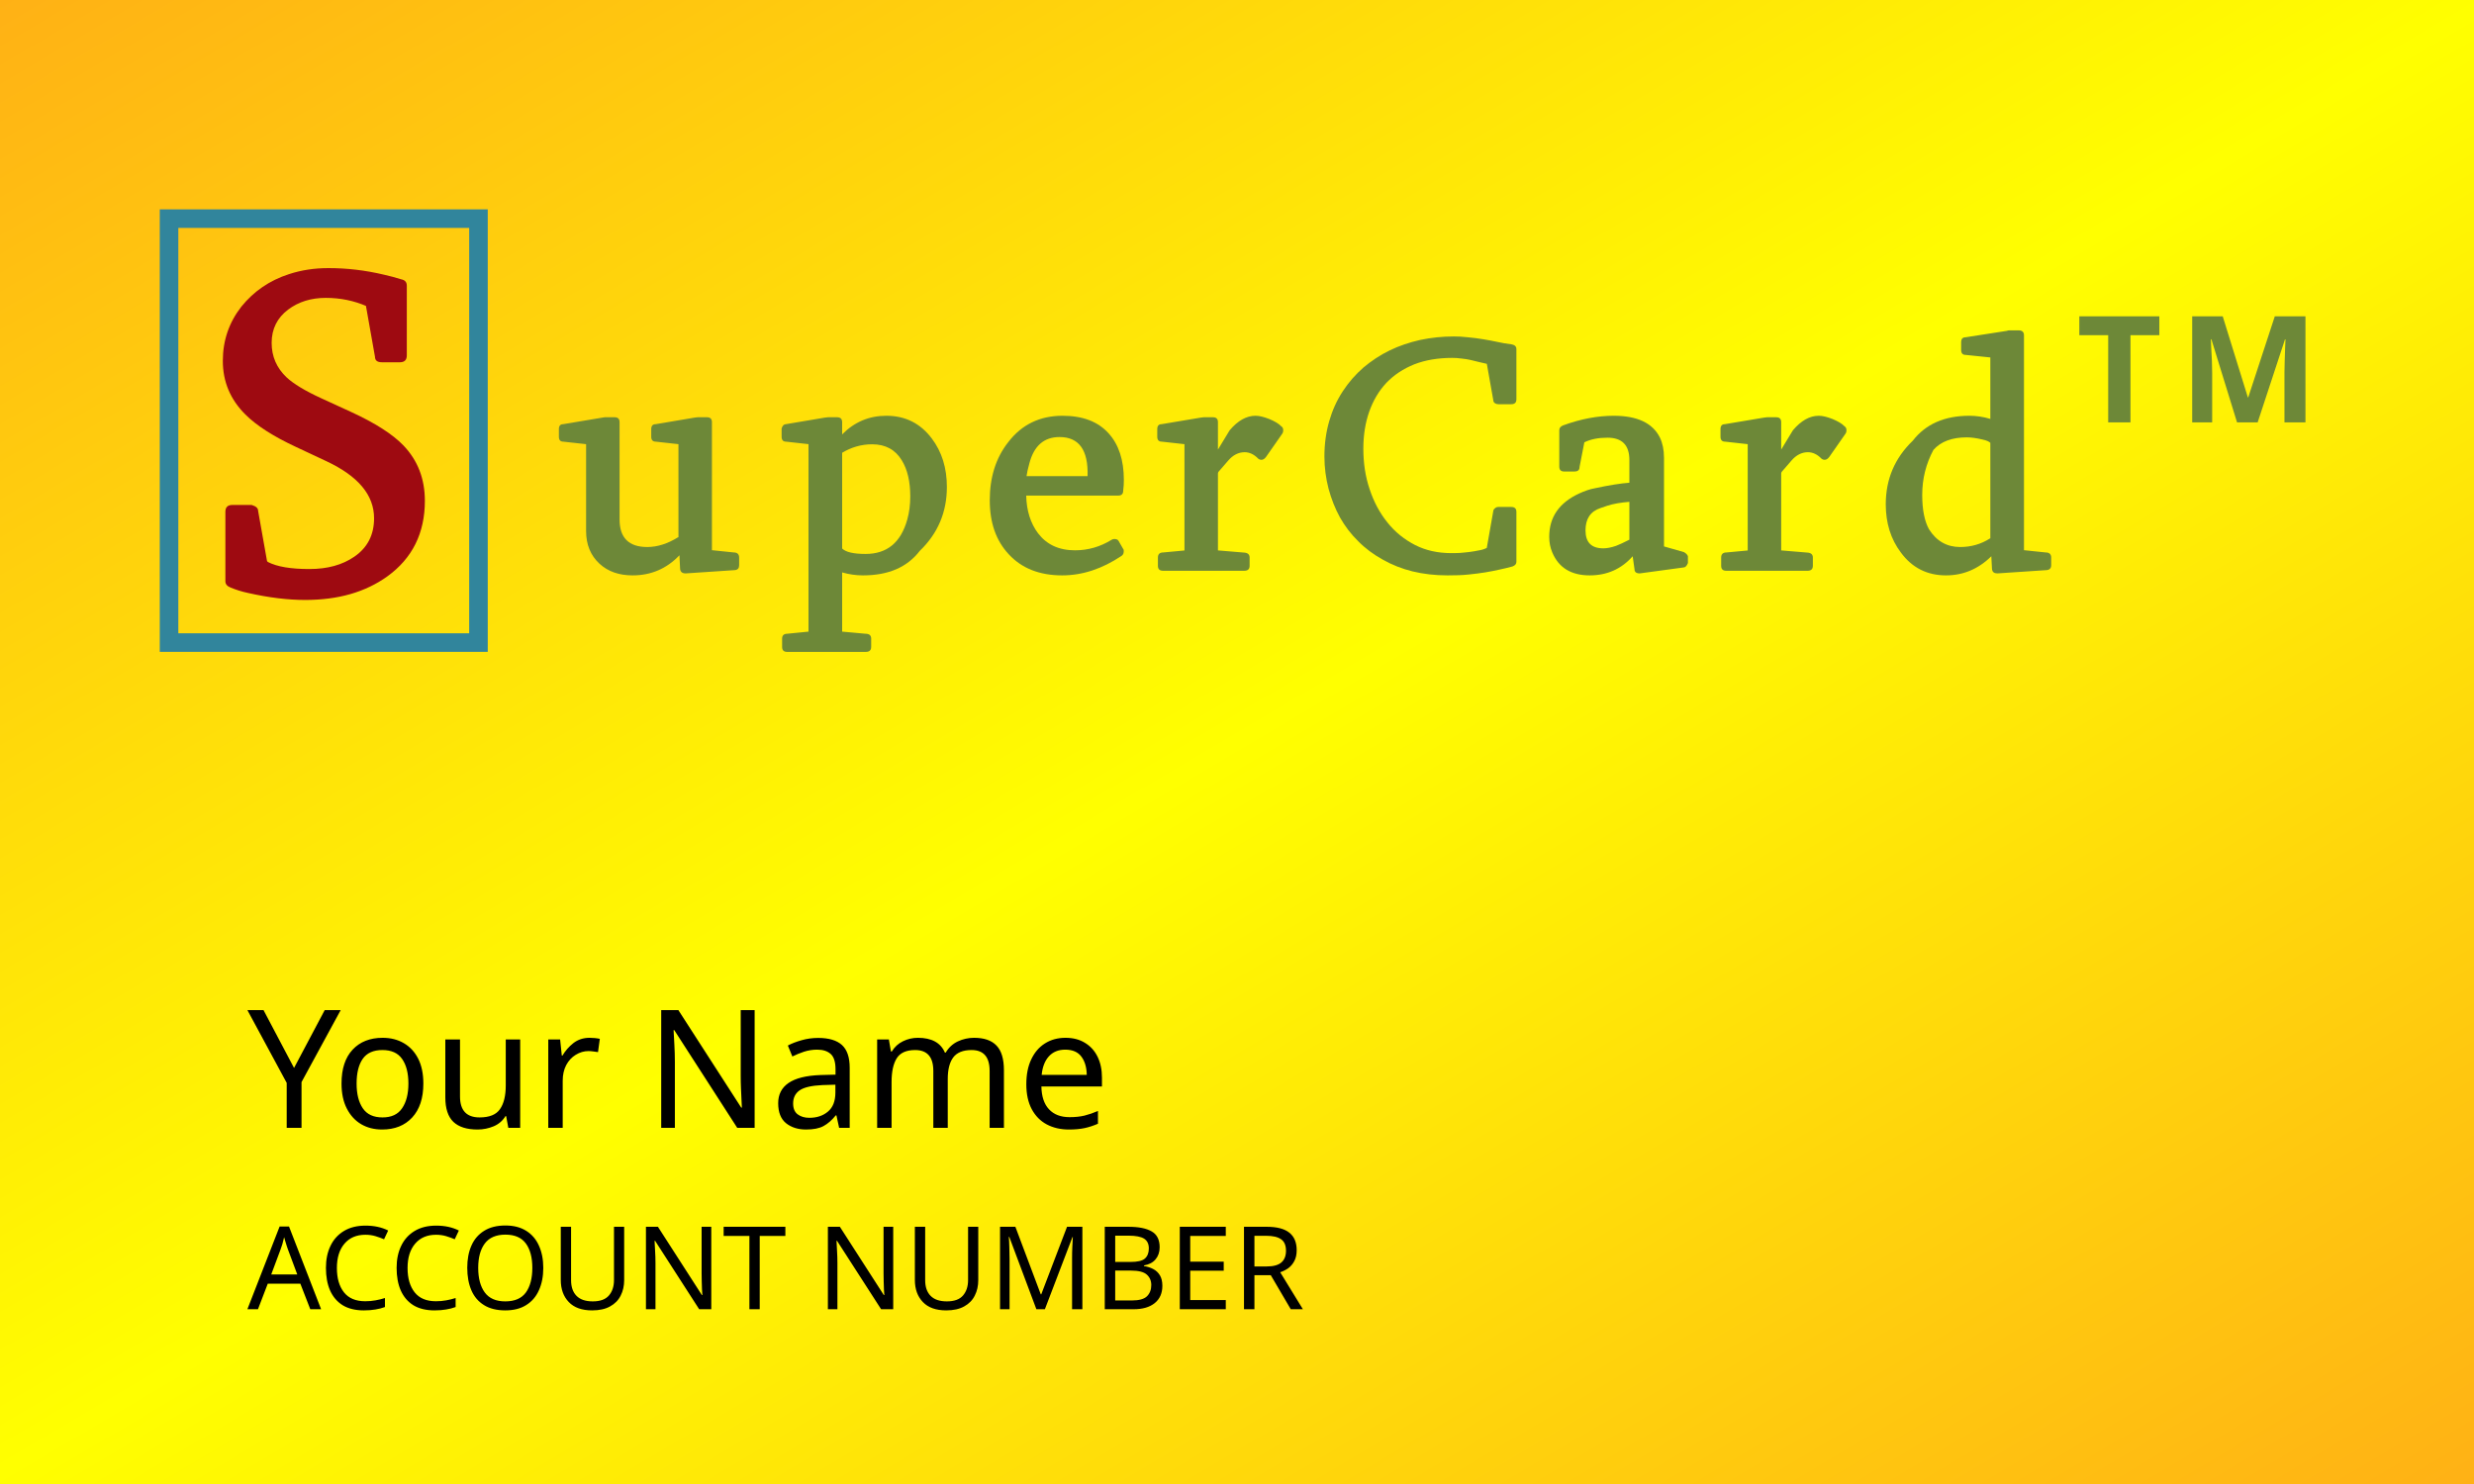
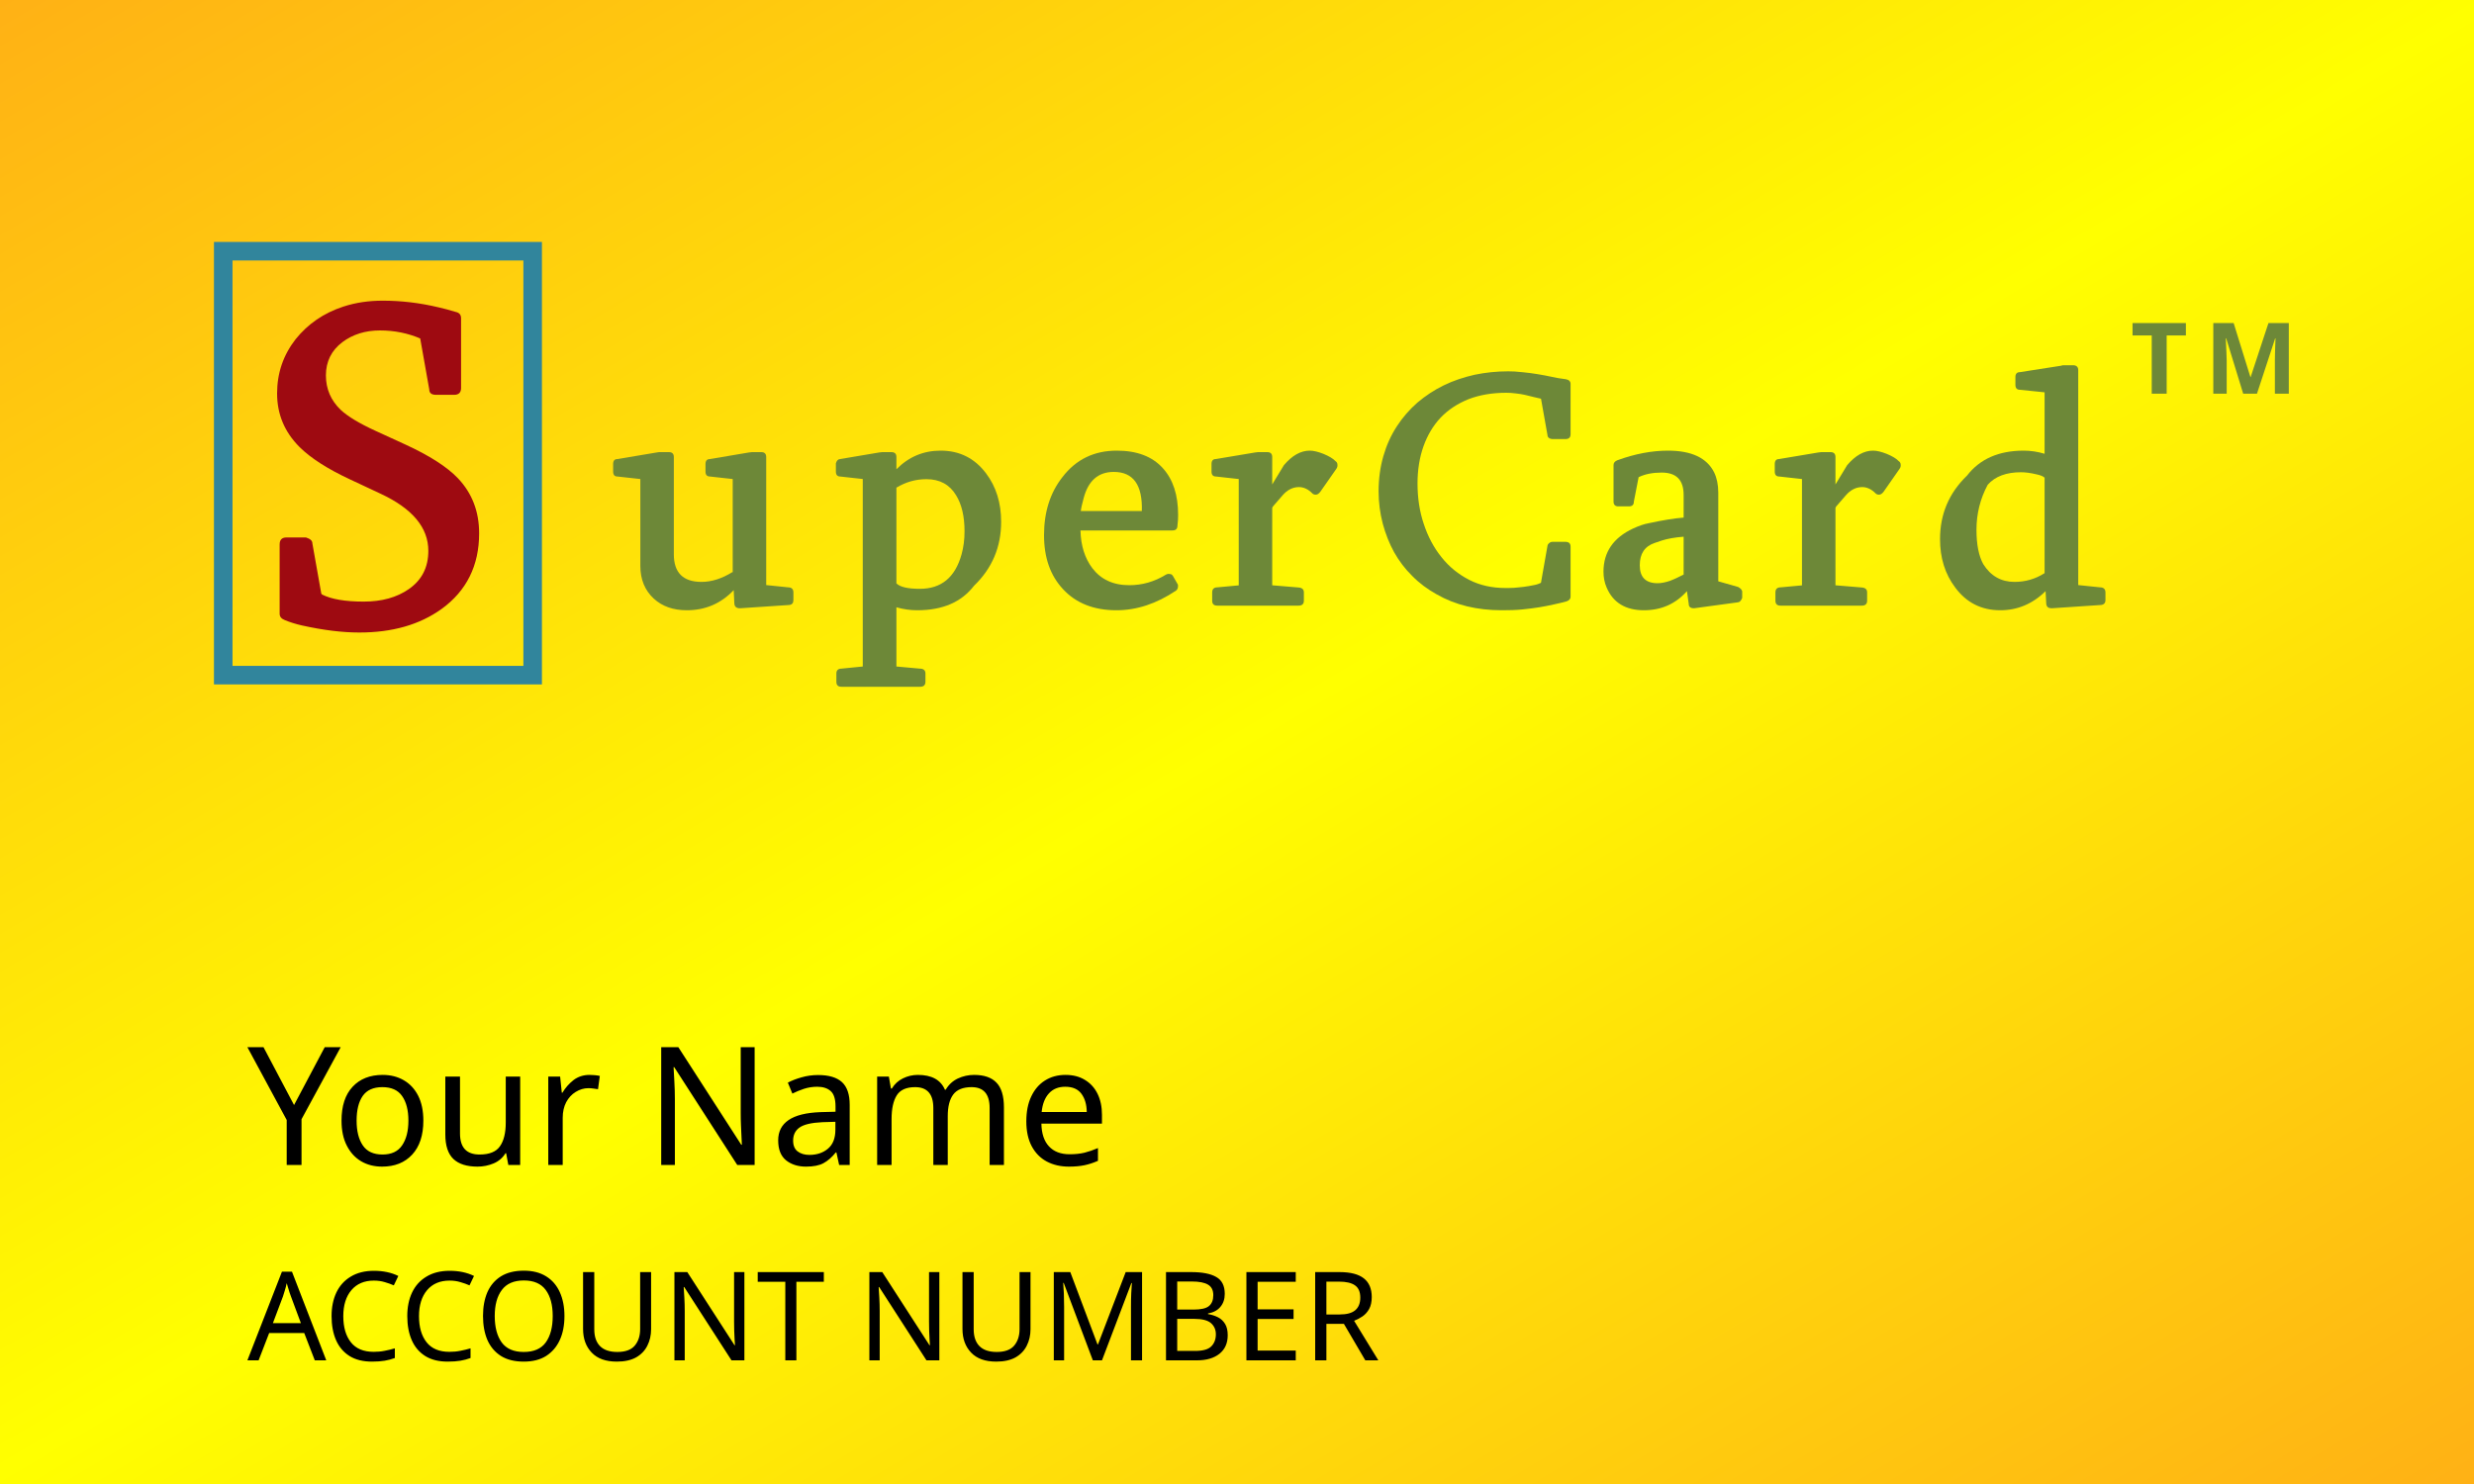
<svg xmlns="http://www.w3.org/2000/svg" width="300" height="180">
  <defs>
    <linearGradient id="supercardGradient" x1="0" y1="0" x2="1" y2="1">
      <stop stop-color="#ffb115" offset="0" />
      <stop stop-color="#ffff00" offset="0.5" />
      <stop stop-color="#ffb115" offset="1" />
    </linearGradient>
  </defs>
  <rect x="0" y="0" width="300" height="180" fill="url(#supercardGradient)" />
-   <text x="30" y="136.8" font-family="Sans-serif" font-size="20">Your Name</text>
-   <text x="30" y="158.8" font-family="Noto Sans" font-size="14" font-weight="500">ACCOUNT NUMBER</text>
-   <path fill="#9e0a11" d="M 46.3,43.94 C 45.75,43.94 45.47,43.72 45.47,43.27 L 44.36,37.02 C 44.36,37.08 44.38,37.13 44.44,37.13 42.91,36.47 41.27,36.13 39.5,36.13 37.72,36.13 36.19,36.61 34.94,37.55 33.61,38.55 32.94,39.91 32.94,41.58 32.94,43.25 33.55,44.63 34.75,45.77 35.58,46.55 37,47.41 38.94,48.3 L 42.58,49.97 C 45.47,51.3 47.61,52.66 48.94,54.05 50.66,55.86 51.52,58.08 51.52,60.75 51.52,64.66 50,67.72 46.97,69.91 44.3,71.83 41,72.77 37,72.77 34.94,72.77 32.63,72.5 30.02,71.91 29.27,71.75 28.58,71.52 27.97,71.27 27.55,71.11 27.33,70.86 27.33,70.5 L 27.33,62.08 C 27.33,61.52 27.61,61.25 28.16,61.25 L 30.52,61.25 C 31.05,61.41 31.3,61.63 31.3,61.97 L 32.41,68.22 C 32.38,68.11 32.36,68.05 32.36,68.02 L 32.47,68.16 C 33.61,68.75 35.3,69.02 37.52,69.02 39.72,69.02 41.52,68.52 42.97,67.52 44.58,66.41 45.36,64.86 45.36,62.86 45.36,60.05 43.44,57.75 39.58,55.94 L 35.91,54.22 C 33.16,52.94 31.11,51.63 29.75,50.27 27.91,48.44 27.02,46.27 27.02,43.77 27.02,41.3 27.77,39.11 29.27,37.19 30.75,35.36 32.66,34.02 35.05,33.25 36.58,32.75 38.16,32.52 39.83,32.52 42.02,32.52 44.27,32.77 46.61,33.33 47.25,33.47 47.94,33.66 48.66,33.88 49.11,33.97 49.33,34.22 49.33,34.66 L 49.33,43.11 C 49.33,43.66 49.05,43.94 48.5,43.94 L 46.3,43.94 z" />
-   <rect x="20.5" y="26.52" width="37.52" height="51.42" stroke="#31859c" stroke-width="2.25" fill="none" />
-   <path fill="#6d8838" d="M 82.39,67.35 C 80.83,68.99 78.93,69.79 76.71,69.79 75.07,69.79 73.73,69.33 72.69,68.37 71.61,67.37 71.07,66.05 71.07,64.41 L 71.07,53.69 C 71.07,53.83 71.11,53.89 71.21,53.89 L 68.31,53.57 C 67.95,53.57 67.77,53.37 67.77,52.97 L 67.77,52.05 C 67.77,51.65 67.95,51.45 68.29,51.45 L 73.07,50.65 C 73.11,50.65 73.19,50.63 73.33,50.61 L 74.53,50.61 C 74.93,50.61 75.13,50.81 75.13,51.21 L 75.13,63.01 C 75.13,65.23 76.25,66.35 78.49,66.35 79.71,66.35 80.97,65.95 82.25,65.15 82.25,65.15 82.27,65.19 82.27,65.27 L 82.27,53.69 C 82.27,53.83 82.31,53.89 82.41,53.89 L 79.53,53.57 C 79.15,53.57 78.97,53.37 78.97,52.97 L 78.97,52.05 C 78.97,51.65 79.15,51.45 79.51,51.45 L 84.25,50.65 C 84.31,50.65 84.43,50.63 84.61,50.61 L 85.73,50.61 C 86.13,50.61 86.33,50.81 86.33,51.21 L 86.33,66.91 C 86.33,66.77 86.25,66.71 86.09,66.71 L 88.99,67.01 C 89.41,67.01 89.63,67.23 89.63,67.63 L 89.63,68.55 C 89.63,68.91 89.47,69.11 89.13,69.15 L 83.15,69.55 C 82.73,69.55 82.51,69.37 82.47,69.01 L 82.39,67.35 z" />
-   <path fill="#6d8838" d="M 102.12,66.53 C 102.56,66.97 103.5,67.19 104.96,67.19 107.56,67.19 109.24,65.81 110.02,63.01 110.26,62.15 110.38,61.21 110.38,60.21 110.38,58.41 110.04,56.95 109.36,55.85 108.58,54.55 107.38,53.89 105.76,53.89 104.44,53.89 103.22,54.25 102.1,54.93 102.12,54.93 102.12,54.89 102.12,54.81 L 102.12,66.53 z M 100.04,50.65 C 100.1,50.65 100.2,50.63 100.4,50.61 L 101.5,50.61 C 101.92,50.61 102.12,50.81 102.12,51.21 L 102.12,52.69 C 103.6,51.19 105.38,50.43 107.48,50.43 109.78,50.43 111.6,51.35 112.98,53.17 114.22,54.81 114.82,56.77 114.82,59.07 114.82,62.13 113.72,64.71 111.54,66.81 110,68.81 107.72,69.79 104.64,69.79 103.8,69.79 102.96,69.67 102.12,69.43 L 102.12,76.79 C 102.12,76.65 102.04,76.59 101.88,76.59 L 104.96,76.87 C 105.4,76.87 105.64,77.07 105.64,77.45 L 105.64,78.47 C 105.64,78.87 105.42,79.07 105,79.07 L 95.44,79.07 C 95.04,79.07 94.84,78.87 94.84,78.47 L 94.84,77.45 C 94.84,77.07 95.06,76.87 95.46,76.87 L 98.26,76.59 C 98.12,76.59 98.04,76.65 98.04,76.79 L 98.04,53.69 C 98.04,53.83 98.1,53.89 98.2,53.89 L 95.32,53.57 C 94.96,53.57 94.78,53.37 94.78,52.97 L 94.78,51.97 C 94.88,51.63 95.06,51.45 95.3,51.45 L 100.04,50.65 z" />
-   <path fill="#6d8838" d="M 128.48,53.01 C 126.6,53.01 125.38,54.07 124.82,56.21 124.64,56.87 124.52,57.39 124.48,57.75 L 131.88,57.75 C 131.98,54.59 130.84,53.01 128.48,53.01 z M 124.44,60.11 C 124.48,61.93 124.96,63.47 125.88,64.69 126.92,66.05 128.4,66.75 130.36,66.75 131.96,66.75 133.44,66.31 134.8,65.47 135,65.35 135.22,65.35 135.5,65.45 135.54,65.51 135.6,65.57 135.64,65.61 L 136.26,66.69 C 136.3,67.03 136.22,67.27 136.02,67.41 133.64,69.01 131.24,69.79 128.8,69.79 126.08,69.79 123.92,68.95 122.34,67.25 120.78,65.59 120.02,63.41 120.02,60.67 120.02,57.89 120.76,55.53 122.26,53.63 123.9,51.49 126.1,50.43 128.84,50.43 131.28,50.43 133.14,51.13 134.42,52.55 135.66,53.91 136.28,55.79 136.28,58.23 136.28,58.63 136.26,59.07 136.2,59.51 136.2,59.91 136,60.11 135.6,60.11 L 124.44,60.11 z" />
-   <path fill="#6d8838" d="M 152.25,50.43 C 152.71,50.43 153.27,50.57 153.93,50.83 154.59,51.11 155.07,51.39 155.37,51.71 155.47,51.77 155.55,51.87 155.59,52.03 155.63,52.27 155.59,52.47 155.47,52.63 L 153.53,55.41 C 153.35,55.65 153.17,55.77 152.97,55.77 152.81,55.77 152.69,55.73 152.57,55.63 152.07,55.11 151.51,54.85 150.93,54.85 150.19,54.85 149.51,55.19 148.93,55.87 L 147.77,57.21 C 147.73,57.27 147.69,57.35 147.69,57.41 L 147.69,66.95 C 147.69,66.83 147.65,66.77 147.55,66.75 L 150.91,67.03 C 151.33,67.07 151.53,67.27 151.53,67.63 L 151.53,68.63 C 151.53,69.03 151.31,69.23 150.89,69.23 L 141.03,69.23 C 140.61,69.23 140.41,69.03 140.41,68.63 L 140.41,67.63 C 140.41,67.23 140.61,67.01 141.05,67.01 L 143.85,66.75 C 143.69,66.75 143.63,66.81 143.63,66.95 L 143.63,53.69 C 143.63,53.83 143.67,53.89 143.77,53.89 L 140.89,53.57 C 140.51,53.57 140.33,53.37 140.33,52.97 L 140.33,52.05 C 140.33,51.65 140.51,51.45 140.85,51.45 L 145.63,50.65 C 145.83,50.63 145.93,50.61 145.97,50.61 L 147.09,50.61 C 147.49,50.61 147.69,50.81 147.69,51.21 L 147.69,54.53 149.11,52.19 C 150.11,51.01 151.15,50.43 152.25,50.43 z" />
-   <path fill="#6d8838" d="M 176.3,40.81 C 176.78,40.81 177.34,40.83 178,40.91 178.64,40.97 179.28,41.05 179.86,41.15 180.46,41.25 181.02,41.35 181.56,41.47 182.08,41.59 182.68,41.69 183.32,41.77 183.7,41.85 183.88,42.03 183.88,42.35 L 183.88,48.43 C 183.88,48.83 183.68,49.03 183.24,49.03 L 181.7,49.03 C 181.54,49.03 181.4,48.99 181.28,48.91 181.14,48.81 181.08,48.69 181.08,48.55 L 180.28,44.05 C 180.28,44.09 180.32,44.11 180.38,44.15 180.1,44.09 179.78,44.01 179.42,43.93 179.06,43.83 178.7,43.75 178.36,43.67 178.02,43.59 177.64,43.53 177.24,43.49 176.82,43.43 176.46,43.41 176.1,43.41 174.38,43.41 172.84,43.67 171.5,44.19 170.16,44.73 169.04,45.47 168.12,46.43 167.2,47.41 166.52,48.57 166.04,49.91 165.56,51.27 165.32,52.77 165.32,54.41 165.32,56.15 165.56,57.79 166.08,59.33 166.58,60.85 167.3,62.21 168.24,63.37 169.16,64.53 170.28,65.43 171.6,66.11 172.9,66.77 174.36,67.09 175.96,67.09 176.28,67.09 176.64,67.09 177,67.07 177.38,67.03 177.76,67.01 178.2,66.95 178.62,66.89 179.02,66.83 179.38,66.75 179.76,66.69 180.08,66.57 180.34,66.43 180.3,66.47 180.28,66.49 180.28,66.51 L 181.08,61.97 C 181.08,61.89 181.14,61.77 181.26,61.67 181.38,61.55 181.52,61.49 181.7,61.49 L 183.24,61.49 C 183.68,61.49 183.88,61.69 183.88,62.09 L 183.88,68.15 C 183.88,68.41 183.72,68.59 183.4,68.71 182.9,68.85 182.38,68.97 181.82,69.09 181.28,69.21 180.7,69.33 180.08,69.43 179.48,69.53 178.8,69.61 178.04,69.69 177.28,69.77 176.46,69.79 175.54,69.79 174.02,69.79 172.62,69.63 171.3,69.31 170,68.99 168.78,68.51 167.66,67.87 166.54,67.25 165.54,66.51 164.68,65.63 163.8,64.77 163.08,63.81 162.48,62.75 161.9,61.69 161.44,60.53 161.1,59.27 160.78,58.03 160.6,56.73 160.6,55.37 160.6,53.83 160.8,52.41 161.18,51.09 161.56,49.77 162.1,48.57 162.82,47.47 163.52,46.39 164.36,45.43 165.32,44.59 166.3,43.77 167.34,43.07 168.5,42.51 169.64,41.95 170.9,41.53 172.22,41.23 173.56,40.95 174.92,40.81 176.3,40.81 z" />
-   <path fill="#6d8838" d="M 197.58,60.87 C 196.52,60.95 195.64,61.11 194.94,61.33 194.8,61.37 194.5,61.47 194.06,61.63 192.86,62.03 192.26,62.93 192.26,64.33 192.26,65.79 192.98,66.51 194.42,66.51 194.86,66.51 195.38,66.41 195.96,66.21 196.36,66.05 196.92,65.81 197.6,65.45 197.58,65.47 197.58,65.51 197.58,65.57 L 197.58,60.87 z M 197.98,67.47 C 196.6,69.03 194.86,69.79 192.76,69.79 190.54,69.79 189.02,68.87 188.24,67.03 187.98,66.43 187.86,65.79 187.86,65.11 187.86,62.73 189.06,60.99 191.46,59.87 192.16,59.55 192.78,59.33 193.36,59.23 195.12,58.85 196.52,58.63 197.58,58.55 L 197.58,55.81 C 197.58,53.99 196.7,53.09 194.92,53.09 193.82,53.09 192.9,53.27 192.12,53.65 192.12,53.65 192.12,53.69 192.1,53.75 L 191.54,56.63 C 191.54,57.01 191.34,57.19 190.92,57.19 L 189.66,57.19 C 189.28,57.19 189.08,56.99 189.08,56.61 L 189.08,52.17 C 189.08,51.91 189.24,51.71 189.56,51.59 191.7,50.81 193.74,50.43 195.68,50.43 198.54,50.43 200.4,51.31 201.28,53.07 201.6,53.73 201.78,54.55 201.78,55.53 L 201.78,66.37 C 201.78,66.33 201.74,66.29 201.68,66.25 L 204.2,66.97 C 204.48,67.13 204.64,67.31 204.68,67.49 L 204.68,68.29 C 204.54,68.65 204.36,68.83 204.14,68.83 L 198.84,69.55 C 198.4,69.55 198.2,69.37 198.2,69.03 L 197.98,67.47 z" />
-   <path fill="#6d8838" d="M 220.55,50.43 C 221.01,50.43 221.57,50.57 222.23,50.83 222.89,51.11 223.37,51.39 223.67,51.71 223.77,51.77 223.85,51.87 223.89,52.03 223.93,52.27 223.89,52.47 223.77,52.63 L 221.83,55.41 C 221.65,55.65 221.47,55.77 221.27,55.77 221.11,55.77 220.99,55.73 220.87,55.63 220.37,55.11 219.81,54.85 219.23,54.85 218.49,54.85 217.81,55.19 217.23,55.87 L 216.07,57.21 C 216.03,57.27 215.99,57.35 215.99,57.41 L 215.99,66.95 C 215.99,66.83 215.95,66.77 215.85,66.75 L 219.21,67.03 C 219.63,67.07 219.83,67.27 219.83,67.63 L 219.83,68.63 C 219.83,69.03 219.61,69.23 219.19,69.23 L 209.33,69.23 C 208.91,69.23 208.71,69.03 208.71,68.63 L 208.71,67.63 C 208.71,67.23 208.91,67.01 209.35,67.01 L 212.15,66.75 C 211.99,66.75 211.93,66.81 211.93,66.95 L 211.93,53.69 C 211.93,53.83 211.97,53.89 212.07,53.89 L 209.19,53.57 C 208.81,53.57 208.63,53.37 208.63,52.97 L 208.63,52.05 C 208.63,51.65 208.81,51.45 209.15,51.45 L 213.93,50.65 C 214.13,50.63 214.23,50.61 214.27,50.61 L 215.39,50.61 C 215.79,50.61 215.99,50.81 215.99,51.21 L 215.99,54.53 217.41,52.19 C 218.41,51.01 219.45,50.43 220.55,50.43 z" />
-   <path fill="#6d8838" d="M 241.35,53.71 C 241.19,53.55 240.87,53.41 240.39,53.31 239.65,53.13 239.01,53.05 238.49,53.05 236.71,53.05 235.35,53.55 234.45,54.57 233.55,56.25 233.09,58.07 233.09,60.03 233.09,61.83 233.37,63.21 233.91,64.19 234.81,65.63 236.09,66.35 237.69,66.35 239.01,66.35 240.21,66.01 241.31,65.31 241.35,65.27 241.37,65.29 241.35,65.35 L 241.35,53.71 z M 243.35,40.13 C 243.45,40.09 243.55,40.07 243.63,40.07 L 244.79,40.07 C 245.21,40.07 245.43,40.27 245.43,40.67 L 245.43,66.91 C 245.43,66.77 245.35,66.71 245.19,66.71 L 248.07,67.01 C 248.51,67.01 248.73,67.23 248.73,67.63 L 248.73,68.55 C 248.73,68.91 248.55,69.11 248.19,69.15 L 242.21,69.55 C 241.81,69.55 241.59,69.39 241.55,69.01 L 241.47,67.47 C 239.89,69.03 238.05,69.79 235.97,69.79 233.69,69.79 231.87,68.87 230.51,67.03 229.27,65.39 228.67,63.43 228.67,61.17 228.67,58.13 229.75,55.57 231.95,53.45 233.51,51.43 235.81,50.43 238.81,50.43 239.63,50.43 240.49,50.55 241.35,50.81 L 241.35,43.17 C 241.35,43.29 241.39,43.37 241.49,43.37 L 238.37,43.05 C 237.99,43.05 237.81,42.85 237.81,42.43 L 237.81,41.51 C 237.81,41.11 237.99,40.91 238.35,40.91 L 243.35,40.13 z" />
-   <text x="251.78" y="51.23" font-family="Sans-serif" font-size="18" text-anchor="start" font-weight="bold" fill="#6d8838" letter-spacing="2">TM</text>
+   <path fill="#9e0a11" d="M 52.88,47.89 C 52.32,47.89 52.05,47.67 52.05,47.22 L 50.94,40.97 C 50.94,41.03 50.96,41.08 51.02,41.08 49.49,40.42 47.85,40.08 46.07,40.08 44.3,40.08 42.77,40.56 41.52,41.5 40.19,42.5 39.52,43.86 39.52,45.53 39.52,47.19 40.13,48.58 41.32,49.72 42.16,50.5 43.57,51.36 45.52,52.25 L 49.16,53.92 C 52.05,55.25 54.19,56.61 55.52,58 57.24,59.81 58.1,62.03 58.1,64.69 58.1,68.61 56.57,71.67 53.55,73.86 50.88,75.78 47.57,76.72 43.57,76.72 41.52,76.72 39.21,76.44 36.6,75.86 35.85,75.69 35.16,75.47 34.55,75.22 34.13,75.06 33.91,74.81 33.91,74.44 L 33.91,66.03 C 33.91,65.47 34.19,65.19 34.74,65.19 L 37.1,65.19 C 37.63,65.36 37.88,65.58 37.88,65.92 L 38.99,72.17 C 38.96,72.06 38.94,72 38.94,71.97 L 39.05,72.11 C 40.19,72.69 41.88,72.97 44.1,72.97 46.3,72.97 48.1,72.47 49.55,71.47 51.16,70.36 51.94,68.81 51.94,66.81 51.94,64 50.02,61.69 46.16,59.89 L 42.49,58.17 C 39.74,56.89 37.69,55.58 36.32,54.22 34.49,52.39 33.6,50.22 33.6,47.72 33.6,45.25 34.35,43.06 35.85,41.14 37.32,39.31 39.24,37.97 41.63,37.19 43.16,36.69 44.74,36.47 46.41,36.47 48.6,36.47 50.85,36.72 53.19,37.28 53.82,37.42 54.52,37.61 55.24,37.83 55.69,37.92 55.91,38.17 55.91,38.61 L 55.91,47.06 C 55.91,47.61 55.63,47.89 55.07,47.89 L 52.88,47.89 z" />
+   <rect x="27.07" y="30.47" width="37.52" height="51.42" stroke="#31859c" stroke-width="2.25" fill="none" />
+   <path fill="#6d8838" d="M 88.97,71.58 C 87.41,73.22 85.51,74.02 83.29,74.02 81.65,74.02 80.31,73.56 79.27,72.6 78.19,71.6 77.65,70.28 77.65,68.64 L 77.65,57.92 C 77.65,58.06 77.69,58.12 77.79,58.12 L 74.89,57.8 C 74.53,57.8 74.35,57.6 74.35,57.2 L 74.35,56.28 C 74.35,55.88 74.53,55.68 74.87,55.68 L 79.65,54.88 C 79.69,54.88 79.77,54.86 79.91,54.84 L 81.11,54.84 C 81.51,54.84 81.71,55.04 81.71,55.44 L 81.71,67.24 C 81.71,69.46 82.83,70.58 85.07,70.58 86.29,70.58 87.55,70.18 88.83,69.38 88.83,69.38 88.85,69.42 88.85,69.5 L 88.85,57.92 C 88.85,58.06 88.89,58.12 88.99,58.12 L 86.11,57.8 C 85.73,57.8 85.55,57.6 85.55,57.2 L 85.55,56.28 C 85.55,55.88 85.73,55.68 86.09,55.68 L 90.83,54.88 C 90.89,54.88 91.01,54.86 91.19,54.84 L 92.31,54.84 C 92.71,54.84 92.91,55.04 92.91,55.44 L 92.91,71.14 C 92.91,71 92.83,70.94 92.67,70.94 L 95.57,71.24 C 95.99,71.24 96.21,71.46 96.21,71.86 L 96.21,72.78 C 96.21,73.14 96.05,73.34 95.71,73.38 L 89.73,73.78 C 89.31,73.78 89.09,73.6 89.05,73.24 L 88.97,71.58 z" />
+   <path fill="#6d8838" d="M 108.7,70.76 C 109.14,71.2 110.08,71.42 111.54,71.42 114.14,71.42 115.82,70.04 116.6,67.24 116.84,66.38 116.96,65.44 116.96,64.44 116.96,62.64 116.62,61.18 115.94,60.08 115.16,58.78 113.96,58.12 112.34,58.12 111.02,58.12 109.8,58.48 108.68,59.16 108.7,59.16 108.7,59.12 108.7,59.04 L 108.7,70.76 z M 106.62,54.88 C 106.68,54.88 106.78,54.86 106.98,54.84 L 108.08,54.84 C 108.5,54.84 108.7,55.04 108.7,55.44 L 108.7,56.92 C 110.18,55.42 111.96,54.66 114.06,54.66 116.36,54.66 118.18,55.58 119.56,57.4 120.8,59.04 121.4,61 121.4,63.3 121.4,66.36 120.3,68.94 118.12,71.04 116.58,73.04 114.3,74.02 111.22,74.02 110.38,74.02 109.54,73.9 108.7,73.66 L 108.7,81.02 C 108.7,80.88 108.62,80.82 108.46,80.82 L 111.54,81.1 C 111.98,81.1 112.22,81.3 112.22,81.68 L 112.22,82.7 C 112.22,83.1 112,83.3 111.58,83.3 L 102.02,83.3 C 101.62,83.3 101.42,83.1 101.42,82.7 L 101.42,81.68 C 101.42,81.3 101.64,81.1 102.04,81.1 L 104.84,80.82 C 104.7,80.82 104.62,80.88 104.62,81.02 L 104.62,57.92 C 104.62,58.06 104.68,58.12 104.78,58.12 L 101.9,57.8 C 101.54,57.8 101.36,57.6 101.36,57.2 L 101.36,56.2 C 101.46,55.86 101.64,55.68 101.88,55.68 L 106.62,54.88 z" />
+   <path fill="#6d8838" d="M 135.06,57.24 C 133.18,57.24 131.96,58.3 131.4,60.44 131.22,61.1 131.1,61.62 131.06,61.98 L 138.46,61.98 C 138.56,58.82 137.42,57.24 135.06,57.24 z M 131.02,64.34 C 131.06,66.16 131.54,67.7 132.46,68.92 133.5,70.28 134.98,70.98 136.94,70.98 138.54,70.98 140.02,70.54 141.38,69.7 141.58,69.58 141.8,69.58 142.08,69.68 142.12,69.74 142.18,69.8 142.22,69.84 L 142.84,70.92 C 142.88,71.26 142.8,71.5 142.6,71.64 140.22,73.24 137.82,74.02 135.38,74.02 132.66,74.02 130.5,73.18 128.92,71.48 127.36,69.82 126.6,67.64 126.6,64.9 126.6,62.12 127.34,59.76 128.84,57.86 130.48,55.72 132.68,54.66 135.42,54.66 137.86,54.66 139.72,55.36 141,56.78 142.24,58.14 142.86,60.02 142.86,62.46 142.86,62.86 142.84,63.3 142.78,63.74 142.78,64.14 142.58,64.34 142.18,64.34 L 131.02,64.34 z" />
+   <path fill="#6d8838" d="M 158.83,54.66 C 159.29,54.66 159.85,54.8 160.51,55.06 161.17,55.34 161.65,55.62 161.95,55.94 162.05,56 162.13,56.1 162.17,56.26 162.21,56.5 162.17,56.7 162.05,56.86 L 160.11,59.64 C 159.93,59.88 159.75,60 159.55,60 159.39,60 159.27,59.96 159.15,59.86 158.65,59.34 158.09,59.08 157.51,59.08 156.77,59.08 156.09,59.42 155.51,60.1 L 154.35,61.44 C 154.31,61.5 154.27,61.58 154.27,61.64 L 154.27,71.18 C 154.27,71.06 154.23,71 154.13,70.98 L 157.49,71.26 C 157.91,71.3 158.11,71.5 158.11,71.86 L 158.11,72.86 C 158.11,73.26 157.89,73.46 157.47,73.46 L 147.61,73.46 C 147.19,73.46 146.99,73.26 146.99,72.86 L 146.99,71.86 C 146.99,71.46 147.19,71.24 147.63,71.24 L 150.43,70.98 C 150.27,70.98 150.21,71.04 150.21,71.18 L 150.21,57.92 C 150.21,58.06 150.25,58.12 150.35,58.12 L 147.47,57.8 C 147.09,57.8 146.91,57.6 146.91,57.2 L 146.91,56.28 C 146.91,55.88 147.09,55.68 147.43,55.68 L 152.21,54.88 C 152.41,54.86 152.51,54.84 152.55,54.84 L 153.67,54.84 C 154.07,54.84 154.27,55.04 154.27,55.44 L 154.27,58.76 155.69,56.42 C 156.69,55.24 157.73,54.66 158.83,54.66 z" />
+   <path fill="#6d8838" d="M 182.87,45.04 C 183.35,45.04 183.91,45.06 184.57,45.14 185.21,45.2 185.85,45.28 186.43,45.38 187.03,45.48 187.59,45.58 188.13,45.7 188.65,45.82 189.25,45.92 189.89,46 190.27,46.08 190.45,46.26 190.45,46.58 L 190.45,52.66 C 190.45,53.06 190.25,53.26 189.81,53.26 L 188.27,53.26 C 188.11,53.26 187.97,53.22 187.85,53.14 187.71,53.04 187.65,52.92 187.65,52.78 L 186.85,48.28 C 186.85,48.32 186.89,48.34 186.95,48.38 186.67,48.32 186.35,48.24 185.99,48.16 185.63,48.06 185.27,47.98 184.93,47.9 184.59,47.82 184.21,47.76 183.81,47.72 183.39,47.66 183.03,47.64 182.67,47.64 180.95,47.64 179.41,47.9 178.07,48.42 176.73,48.96 175.61,49.7 174.69,50.66 173.77,51.64 173.09,52.8 172.61,54.14 172.13,55.5 171.89,57 171.89,58.64 171.89,60.38 172.13,62.02 172.65,63.56 173.15,65.08 173.87,66.44 174.81,67.6 175.73,68.76 176.85,69.66 178.17,70.34 179.47,71 180.93,71.32 182.53,71.32 182.85,71.32 183.21,71.32 183.57,71.3 183.95,71.26 184.33,71.24 184.77,71.18 185.19,71.12 185.59,71.06 185.95,70.98 186.33,70.92 186.65,70.8 186.91,70.66 186.87,70.7 186.85,70.72 186.85,70.74 L 187.65,66.2 C 187.65,66.12 187.71,66 187.83,65.9 187.95,65.78 188.09,65.72 188.27,65.72 L 189.81,65.72 C 190.25,65.72 190.45,65.92 190.45,66.32 L 190.45,72.38 C 190.45,72.64 190.29,72.82 189.97,72.94 189.47,73.08 188.95,73.2 188.39,73.32 187.85,73.44 187.27,73.56 186.65,73.66 186.05,73.76 185.37,73.84 184.61,73.92 183.85,74 183.03,74.02 182.11,74.02 180.59,74.02 179.19,73.86 177.87,73.54 176.57,73.22 175.35,72.74 174.23,72.1 173.11,71.48 172.11,70.74 171.25,69.86 170.37,69 169.65,68.04 169.05,66.98 168.47,65.92 168.01,64.76 167.67,63.5 167.35,62.26 167.17,60.96 167.17,59.6 167.17,58.06 167.37,56.64 167.75,55.32 168.13,54 168.67,52.8 169.39,51.7 170.09,50.62 170.93,49.66 171.89,48.82 172.87,48 173.91,47.3 175.07,46.74 176.21,46.18 177.47,45.76 178.79,45.46 180.13,45.18 181.49,45.04 182.87,45.04 z" />
+   <path fill="#6d8838" d="M 204.16,65.1 C 203.1,65.18 202.22,65.34 201.52,65.56 201.38,65.6 201.08,65.7 200.64,65.86 199.44,66.26 198.84,67.16 198.84,68.56 198.84,70.02 199.56,70.74 201,70.74 201.44,70.74 201.96,70.64 202.54,70.44 202.94,70.28 203.5,70.04 204.18,69.68 204.16,69.7 204.16,69.74 204.16,69.8 L 204.16,65.1 z M 204.56,71.7 C 203.18,73.26 201.44,74.02 199.34,74.02 197.12,74.02 195.6,73.1 194.82,71.26 194.56,70.66 194.44,70.02 194.44,69.34 194.44,66.96 195.64,65.22 198.04,64.1 198.74,63.78 199.36,63.56 199.94,63.46 201.7,63.08 203.1,62.86 204.16,62.78 L 204.16,60.04 C 204.16,58.22 203.28,57.32 201.5,57.32 200.4,57.32 199.48,57.5 198.7,57.88 198.7,57.88 198.7,57.92 198.68,57.98 L 198.12,60.86 C 198.12,61.24 197.92,61.42 197.5,61.42 L 196.24,61.42 C 195.86,61.42 195.66,61.22 195.66,60.84 L 195.66,56.4 C 195.66,56.14 195.82,55.94 196.14,55.82 198.28,55.04 200.32,54.66 202.26,54.66 205.12,54.66 206.98,55.54 207.86,57.3 208.18,57.96 208.36,58.78 208.36,59.76 L 208.36,70.6 C 208.36,70.56 208.32,70.52 208.26,70.48 L 210.78,71.2 C 211.06,71.36 211.22,71.54 211.26,71.72 L 211.26,72.52 C 211.12,72.88 210.94,73.06 210.72,73.06 L 205.42,73.78 C 204.98,73.78 204.78,73.6 204.78,73.26 L 204.56,71.7 z" />
+   <path fill="#6d8838" d="M 227.13,54.66 C 227.59,54.66 228.15,54.8 228.81,55.06 229.47,55.34 229.95,55.62 230.25,55.94 230.35,56 230.43,56.1 230.47,56.26 230.51,56.5 230.47,56.7 230.35,56.86 L 228.41,59.64 C 228.23,59.88 228.05,60 227.85,60 227.69,60 227.57,59.96 227.45,59.86 226.95,59.34 226.39,59.08 225.81,59.08 225.07,59.08 224.39,59.42 223.81,60.1 L 222.65,61.44 C 222.61,61.5 222.57,61.58 222.57,61.64 L 222.57,71.18 C 222.57,71.06 222.53,71 222.43,70.98 L 225.79,71.26 C 226.21,71.3 226.41,71.5 226.41,71.86 L 226.41,72.86 C 226.41,73.26 226.19,73.46 225.77,73.46 L 215.91,73.46 C 215.49,73.46 215.29,73.26 215.29,72.86 L 215.29,71.86 C 215.29,71.46 215.49,71.24 215.93,71.24 L 218.73,70.98 C 218.57,70.98 218.51,71.04 218.51,71.18 L 218.51,57.92 C 218.51,58.06 218.55,58.12 218.65,58.12 L 215.77,57.8 C 215.39,57.8 215.21,57.6 215.21,57.2 L 215.21,56.28 C 215.21,55.88 215.39,55.68 215.73,55.68 L 220.51,54.88 C 220.71,54.86 220.81,54.84 220.85,54.84 L 221.97,54.84 C 222.37,54.84 222.57,55.04 222.57,55.44 L 222.57,58.76 223.99,56.42 C 224.99,55.24 226.03,54.66 227.13,54.66 z" />
+   <path fill="#6d8838" d="M 247.93,57.94 C 247.77,57.78 247.45,57.64 246.97,57.54 246.23,57.36 245.59,57.28 245.07,57.28 243.29,57.28 241.93,57.78 241.03,58.8 240.13,60.48 239.67,62.3 239.67,64.26 239.67,66.06 239.95,67.44 240.49,68.42 241.39,69.86 242.67,70.58 244.27,70.58 245.59,70.58 246.79,70.24 247.89,69.54 247.93,69.5 247.95,69.52 247.93,69.58 L 247.93,57.94 z M 249.93,44.36 C 250.03,44.32 250.13,44.3 250.21,44.3 L 251.37,44.3 C 251.79,44.3 252.01,44.5 252.01,44.9 L 252.01,71.14 C 252.01,71 251.93,70.94 251.77,70.94 L 254.65,71.24 C 255.09,71.24 255.31,71.46 255.31,71.86 L 255.31,72.78 C 255.31,73.14 255.13,73.34 254.77,73.38 L 248.79,73.78 C 248.39,73.78 248.17,73.62 248.13,73.24 L 248.05,71.7 C 246.47,73.26 244.63,74.02 242.55,74.02 240.27,74.02 238.45,73.1 237.09,71.26 235.85,69.62 235.25,67.66 235.25,65.4 235.25,62.36 236.33,59.8 238.53,57.68 240.09,55.66 242.39,54.66 245.39,54.66 246.21,54.66 247.07,54.78 247.93,55.04 L 247.93,47.4 C 247.93,47.52 247.97,47.6 248.07,47.6 L 244.95,47.28 C 244.57,47.28 244.39,47.08 244.39,46.66 L 244.39,45.74 C 244.39,45.34 244.57,45.14 244.93,45.14 L 249.93,44.36 z" />
+   <text x="258.36" y="47.75" font-family="Sans-serif" font-size="12" text-anchor="start" font-weight="bold" fill="#6d8838" letter-spacing="2">TM</text>
+   <text x="30" y="141.3" font-family="Sans-serif" font-size="20">Your Name</text>
+   <text x="30" y="165" font-family="Noto Sans" font-size="15" font-weight="500">ACCOUNT NUMBER</text>
</svg>
